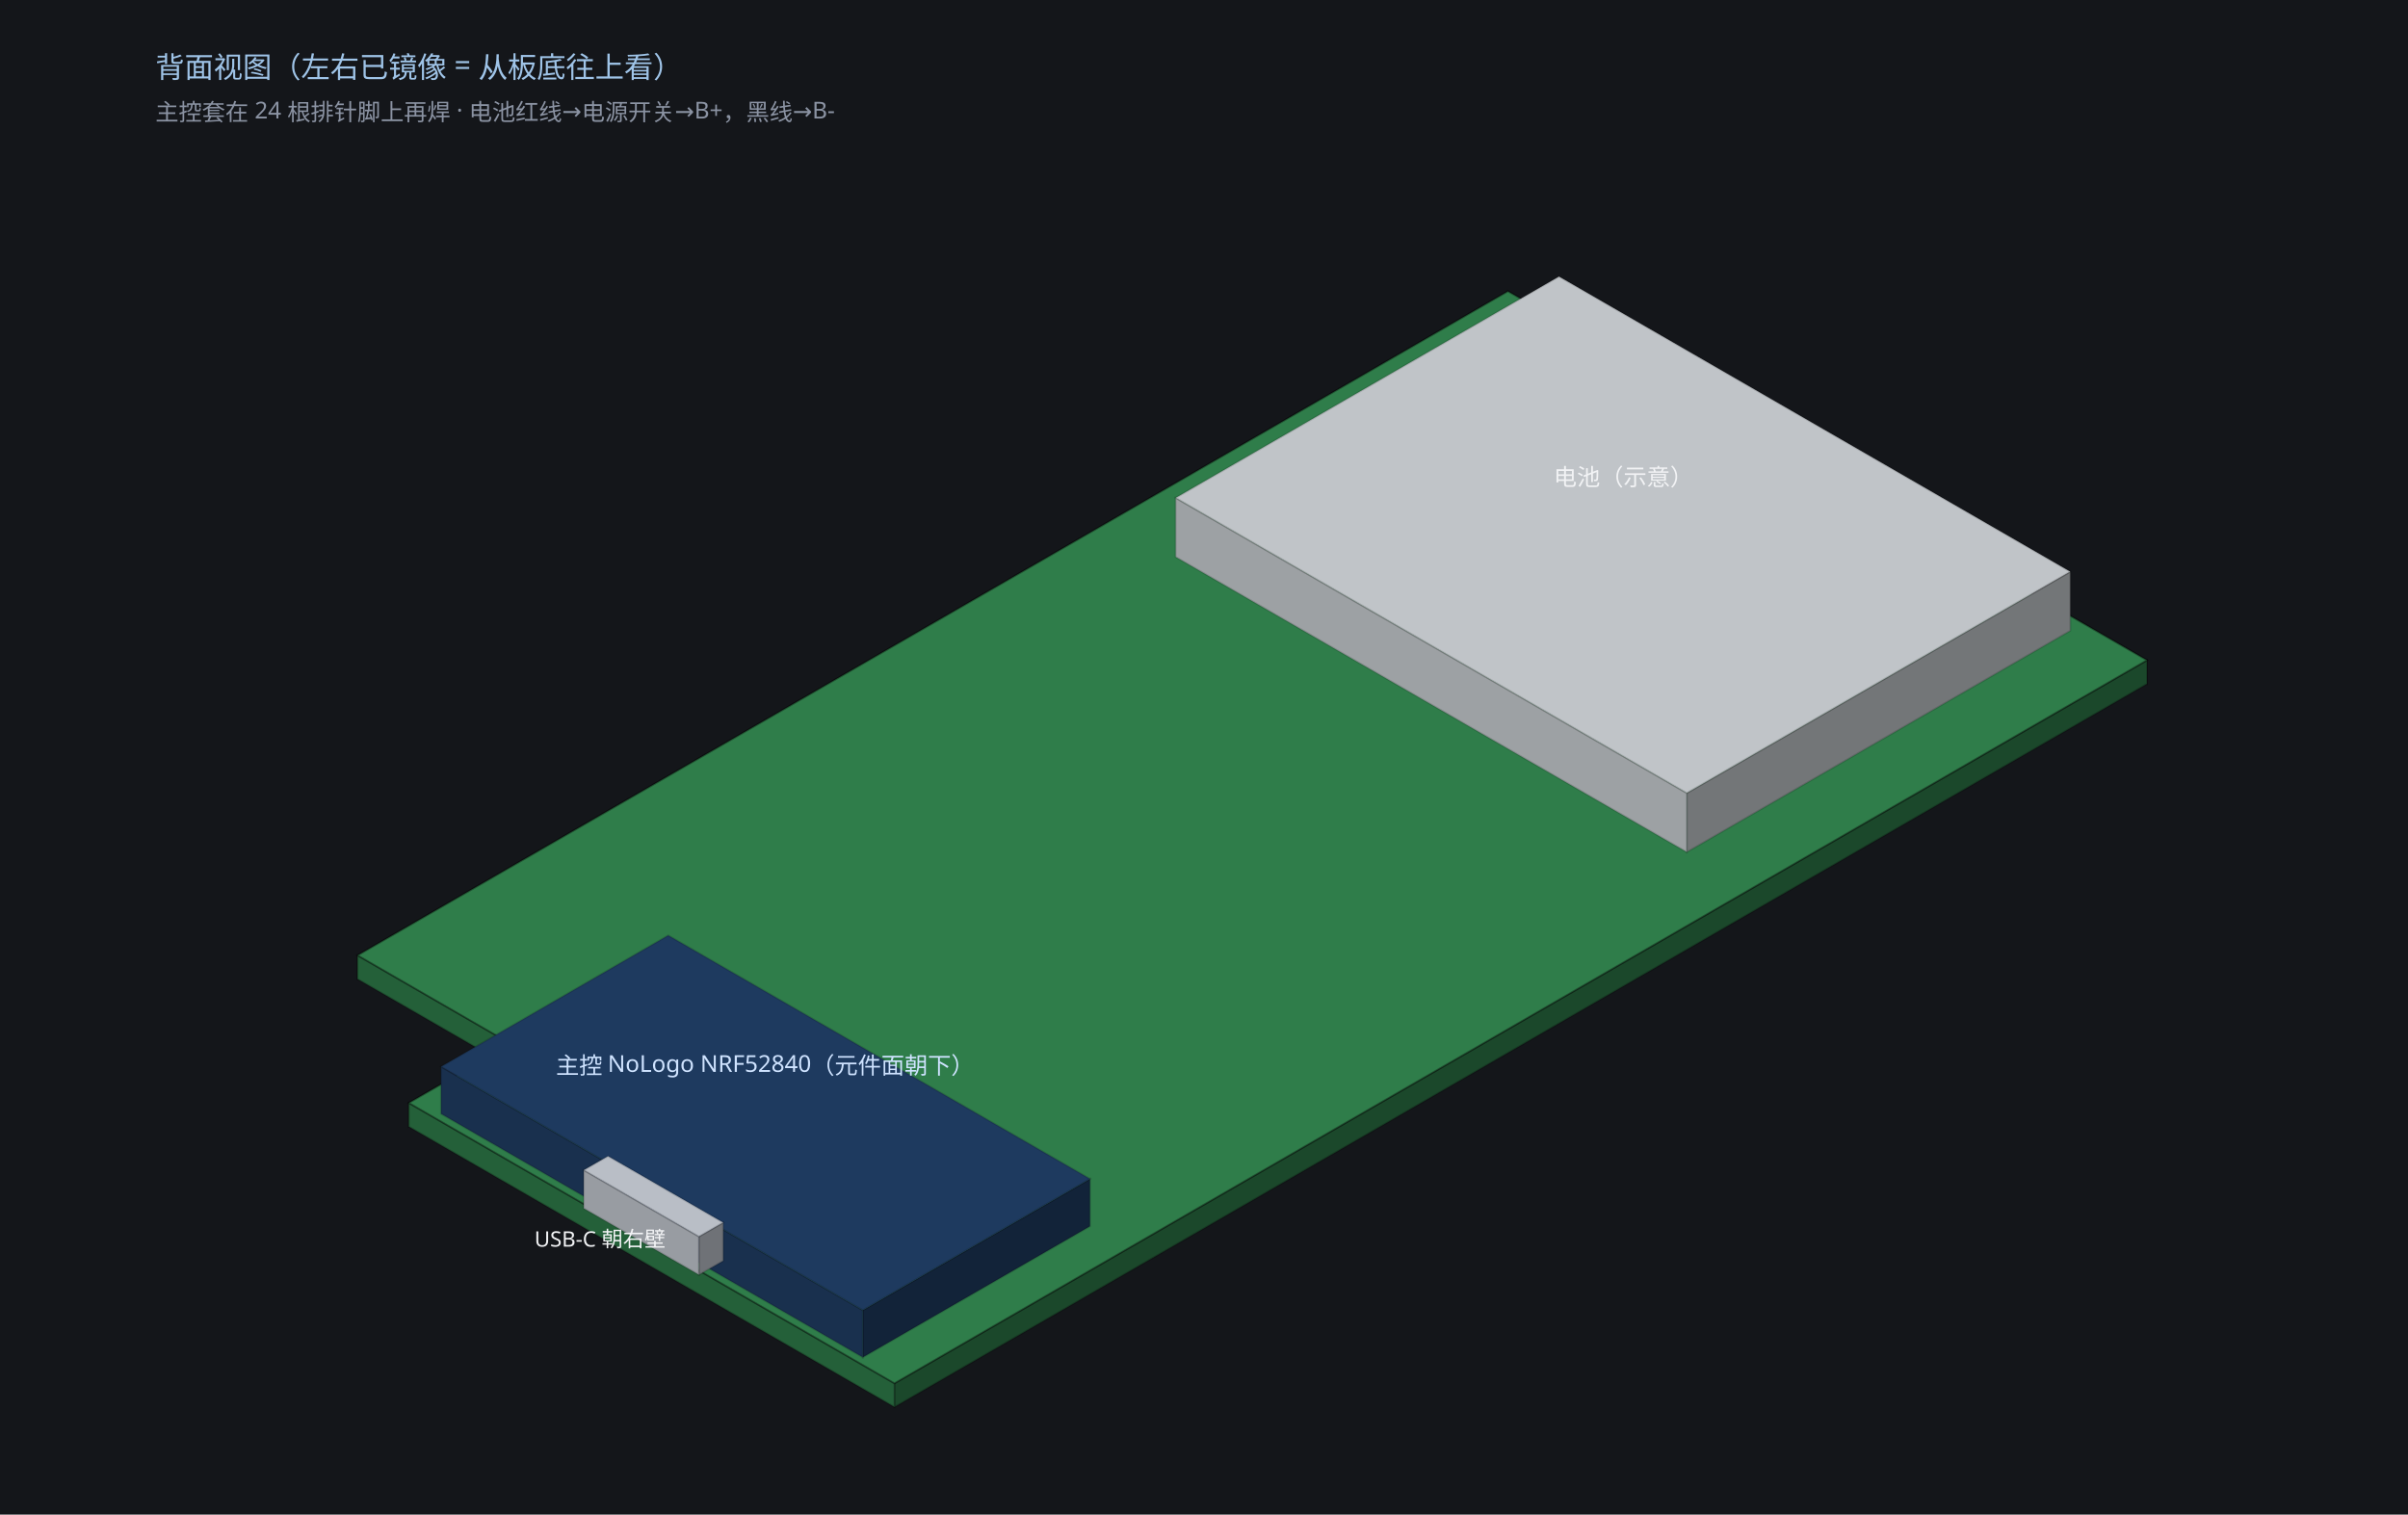
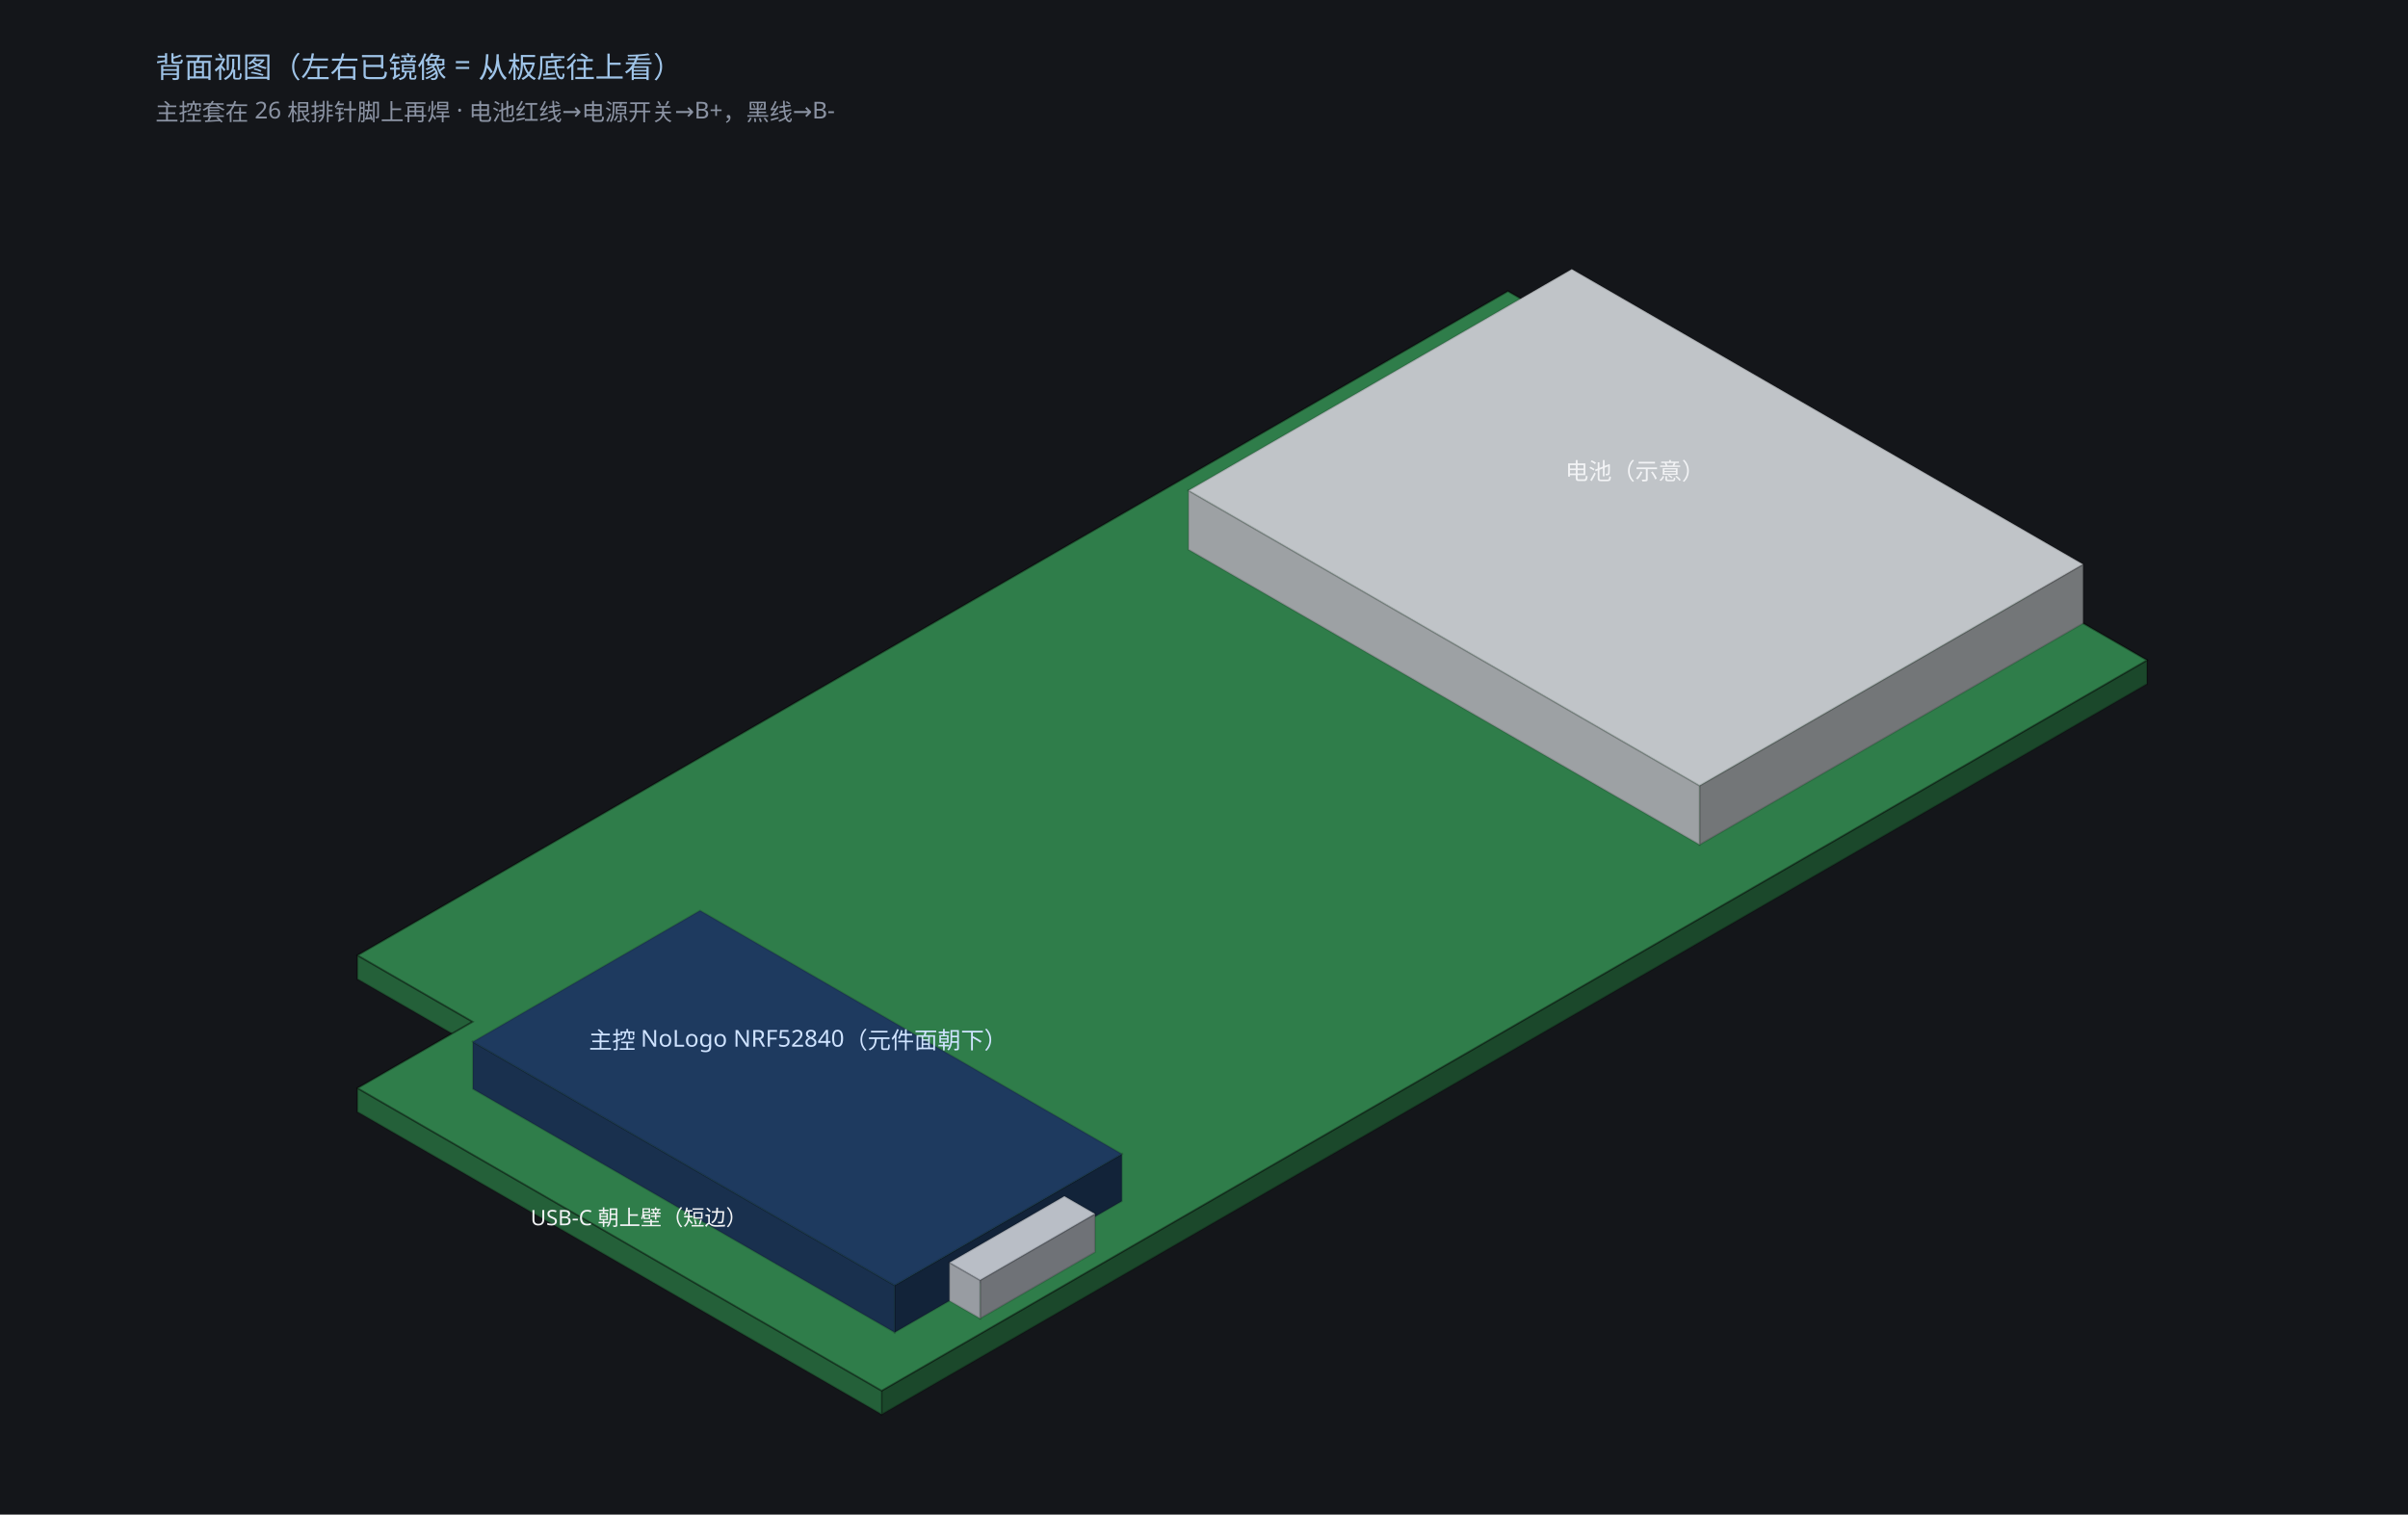
<svg xmlns="http://www.w3.org/2000/svg" viewBox="0 0 1240 780" font-family="sans-serif">
  <rect width="1240" height="780" fill="#14161a" />
  <polygon points="1105.6,352.2 776.5,162.2 776.5,150.0 1105.6,340.0" fill="#0e2616" stroke="#00000033" />
  <polygon points="776.5,162.2 184.1,504.2 184.1,492.0 776.5,150.0" fill="#0e2616" stroke="#00000033" />
-   <polygon points="184.1,504.2 263.1,549.8 263.1,537.6 184.1,492.0" fill="#246039" stroke="#00000033" />
-   <polygon points="460.6,724.6 1105.6,352.2 1105.6,340.0 460.6,712.4" fill="#1b482b" stroke="#00000033" />
-   <polygon points="263.1,549.8 210.5,580.2 210.5,568.0 263.1,537.6" fill="#0e2616" stroke="#00000033" />
-   <polygon points="210.5,580.2 460.6,724.6 460.6,712.4 210.5,568.0" fill="#246039" stroke="#00000033" />
-   <polygon points="776.5,150.0 184.1,492.0 263.1,537.6 210.5,568.0 460.6,712.4 1105.6,340.0" fill="#2f7d4a" stroke="#00000055" />
-   <polygon points="561.3,631.5 444.3,699.0 444.3,674.7 561.3,607.1" fill="#122339" stroke="#00000022" />
-   <polygon points="227.1,573.6 444.3,699.0 444.3,674.7 227.1,549.3" fill="#19304e" stroke="#00000022" />
-   <polygon points="344.1,481.7 227.1,549.3 444.3,674.7 561.3,607.1" fill="#1e3a5f" stroke="#00000022" />
-   <polygon points="372.4,649.3 359.9,656.5 359.9,636.8 372.4,629.6" fill="#6f7277" stroke="#00000022" />
-   <polygon points="300.6,622.3 359.9,656.5 359.9,636.8 300.6,602.6" fill="#989ca2" stroke="#00000022" />
-   <polygon points="313.1,595.4 300.6,602.6 359.9,636.8 372.4,629.6" fill="#b9bec6" stroke="#00000022" />
-   <polygon points="1066.1,324.8 868.6,438.8 868.6,408.4 1066.1,294.4" fill="#737678" stroke="#00000022" />
-   <polygon points="605.4,286.8 868.6,438.8 868.6,408.4 605.4,256.4" fill="#9da1a4" stroke="#00000022" />
-   <polygon points="802.8,142.4 605.4,256.4 868.6,408.4 1066.1,294.4" fill="#c0c4c8" stroke="#00000022" />
-   <text x="394" y="553" text-anchor="middle" font-size="12" fill="#cfe3ff">主控 NoLogo NRF52840（元件面朝下）</text>
-   <text x="836" y="250" text-anchor="middle" font-size="12" fill="#f2f3f5">电池（示意）</text>
-   <text x="309" y="642" text-anchor="middle" font-size="11" fill="#f2f3f5">USB-C 朝右壁</text>
+   <polygon points="184.1,504.2 243.4,538.4 243.4,526.2 184.1,492.0" fill="#246039" stroke="#00000033" />
+   <polygon points="454.0,728.4 1105.6,352.2 1105.6,340.0 454.0,716.2" fill="#1b482b" stroke="#00000033" />
+   <polygon points="243.4,538.4 184.1,572.6 184.1,560.4 243.4,526.2" fill="#0e2616" stroke="#00000033" />
+   <polygon points="184.1,572.6 454.0,728.4 454.0,716.2 184.1,560.4" fill="#246039" stroke="#00000033" />
+   <polygon points="776.5,150.0 184.1,492.0 243.4,526.2 184.1,560.4 454.0,716.2 1105.6,340.0" fill="#2f7d4a" stroke="#00000055" />
+   <polygon points="577.7,618.6 460.7,686.2 460.7,661.9 577.7,594.3" fill="#122339" stroke="#00000022" />
+   <polygon points="243.5,560.8 460.7,686.2 460.7,661.9 243.5,536.5" fill="#19304e" stroke="#00000022" />
+   <polygon points="360.5,468.9 243.5,536.5 460.7,661.9 577.7,594.3" fill="#1e3a5f" stroke="#00000022" />
+   <polygon points="563.9,644.8 504.7,679.0 504.7,659.3 563.9,625.1" fill="#6f7277" stroke="#00000022" />
+   <polygon points="488.9,669.9 504.7,679.0 504.7,659.3 488.9,650.2" fill="#989ca2" stroke="#00000022" />
+   <polygon points="548.1,616.0 488.9,650.2 504.7,659.3 563.9,625.1" fill="#b9bec6" stroke="#00000022" />
+   <polygon points="1072.7,321.0 875.2,435.0 875.2,404.6 1072.7,290.6" fill="#737678" stroke="#00000022" />
+   <polygon points="612.0,283.0 875.2,435.0 875.2,404.6 612.0,252.6" fill="#9da1a4" stroke="#00000022" />
+   <polygon points="809.4,138.6 612.0,252.6 875.2,404.6 1072.7,290.6" fill="#c0c4c8" stroke="#00000022" />
+   <text x="411" y="540" text-anchor="middle" font-size="12" fill="#cfe3ff">主控 NoLogo NRF52840（元件面朝下）</text>
+   <text x="842" y="247" text-anchor="middle" font-size="12" fill="#f2f3f5">电池（示意）</text>
+   <text x="329" y="631" text-anchor="middle" font-size="11" fill="#f2f3f5">USB-C 朝上壁（短边）</text>
  <text x="80" y="40" font-size="15" fill="#9fc4e8">背面视图（左右已镜像 = 从板底往上看）</text>
-   <text x="80" y="62" font-size="12" fill="#8b93a3">主控套在 24 根排针脚上再焊 · 电池红线→电源开关→B+，黑线→B-</text>
+   <text x="80" y="62" font-size="12" fill="#8b93a3">主控套在 26 根排针脚上再焊 · 电池红线→电源开关→B+，黑线→B-</text>
</svg>
